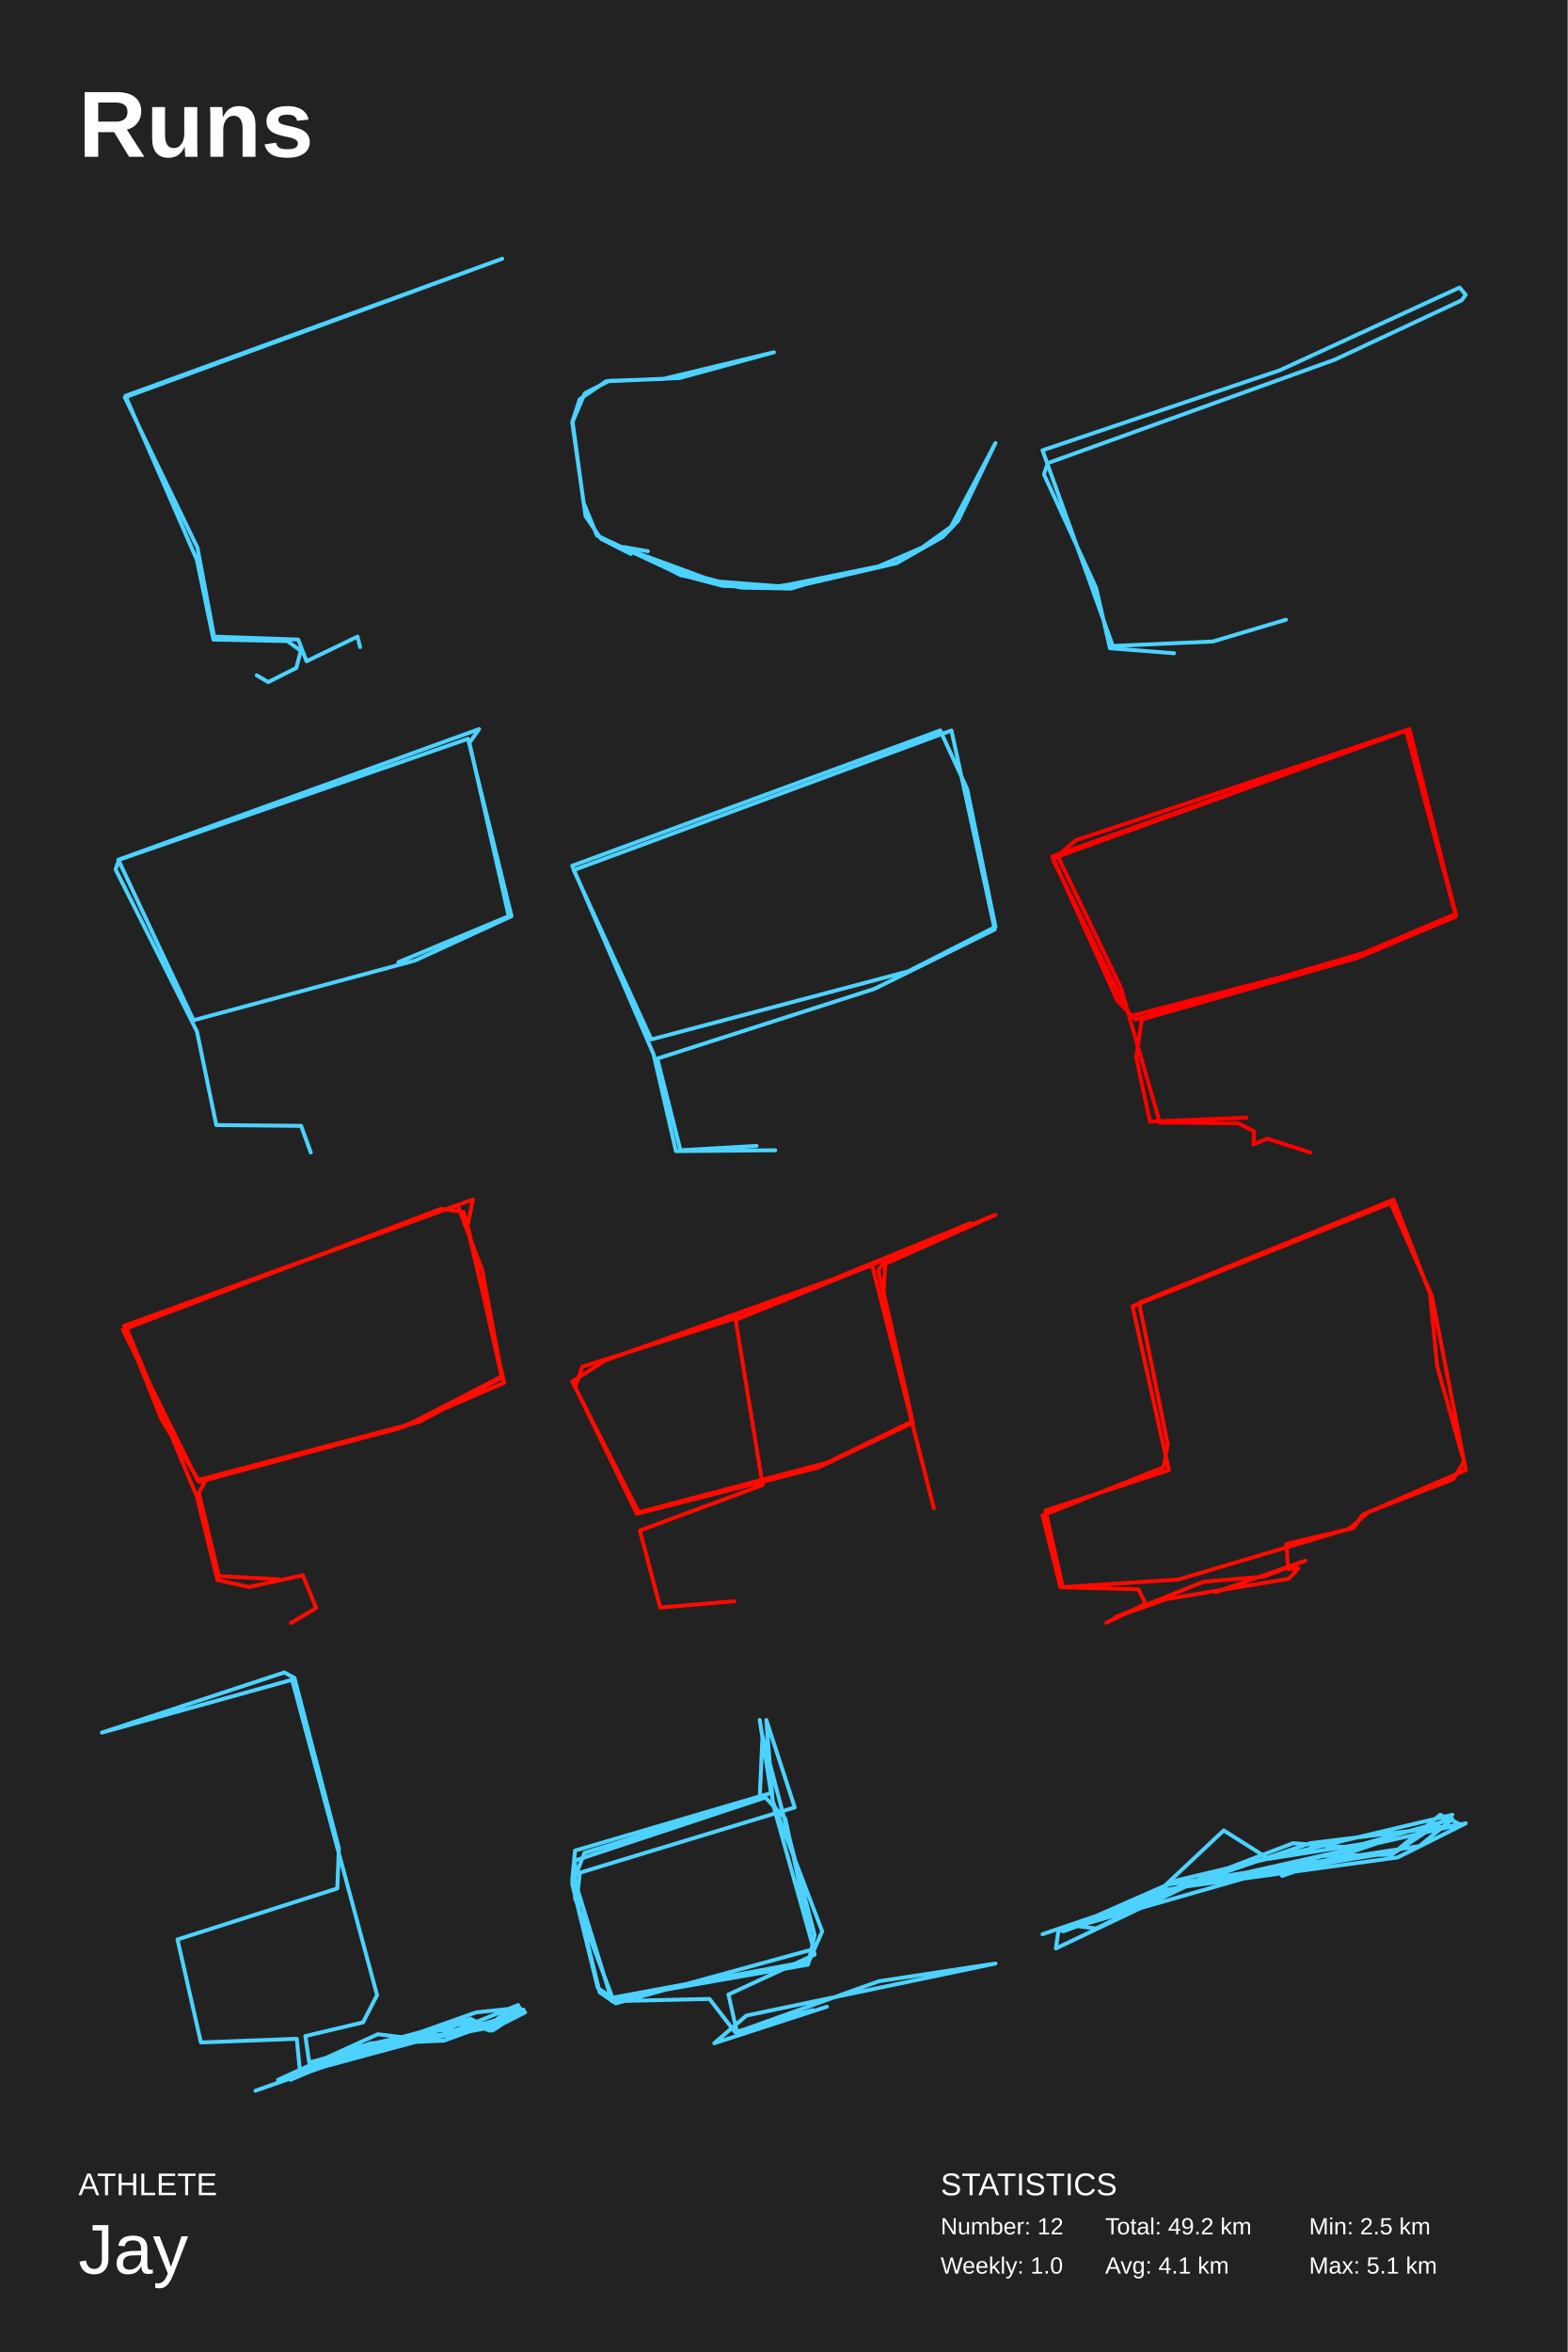
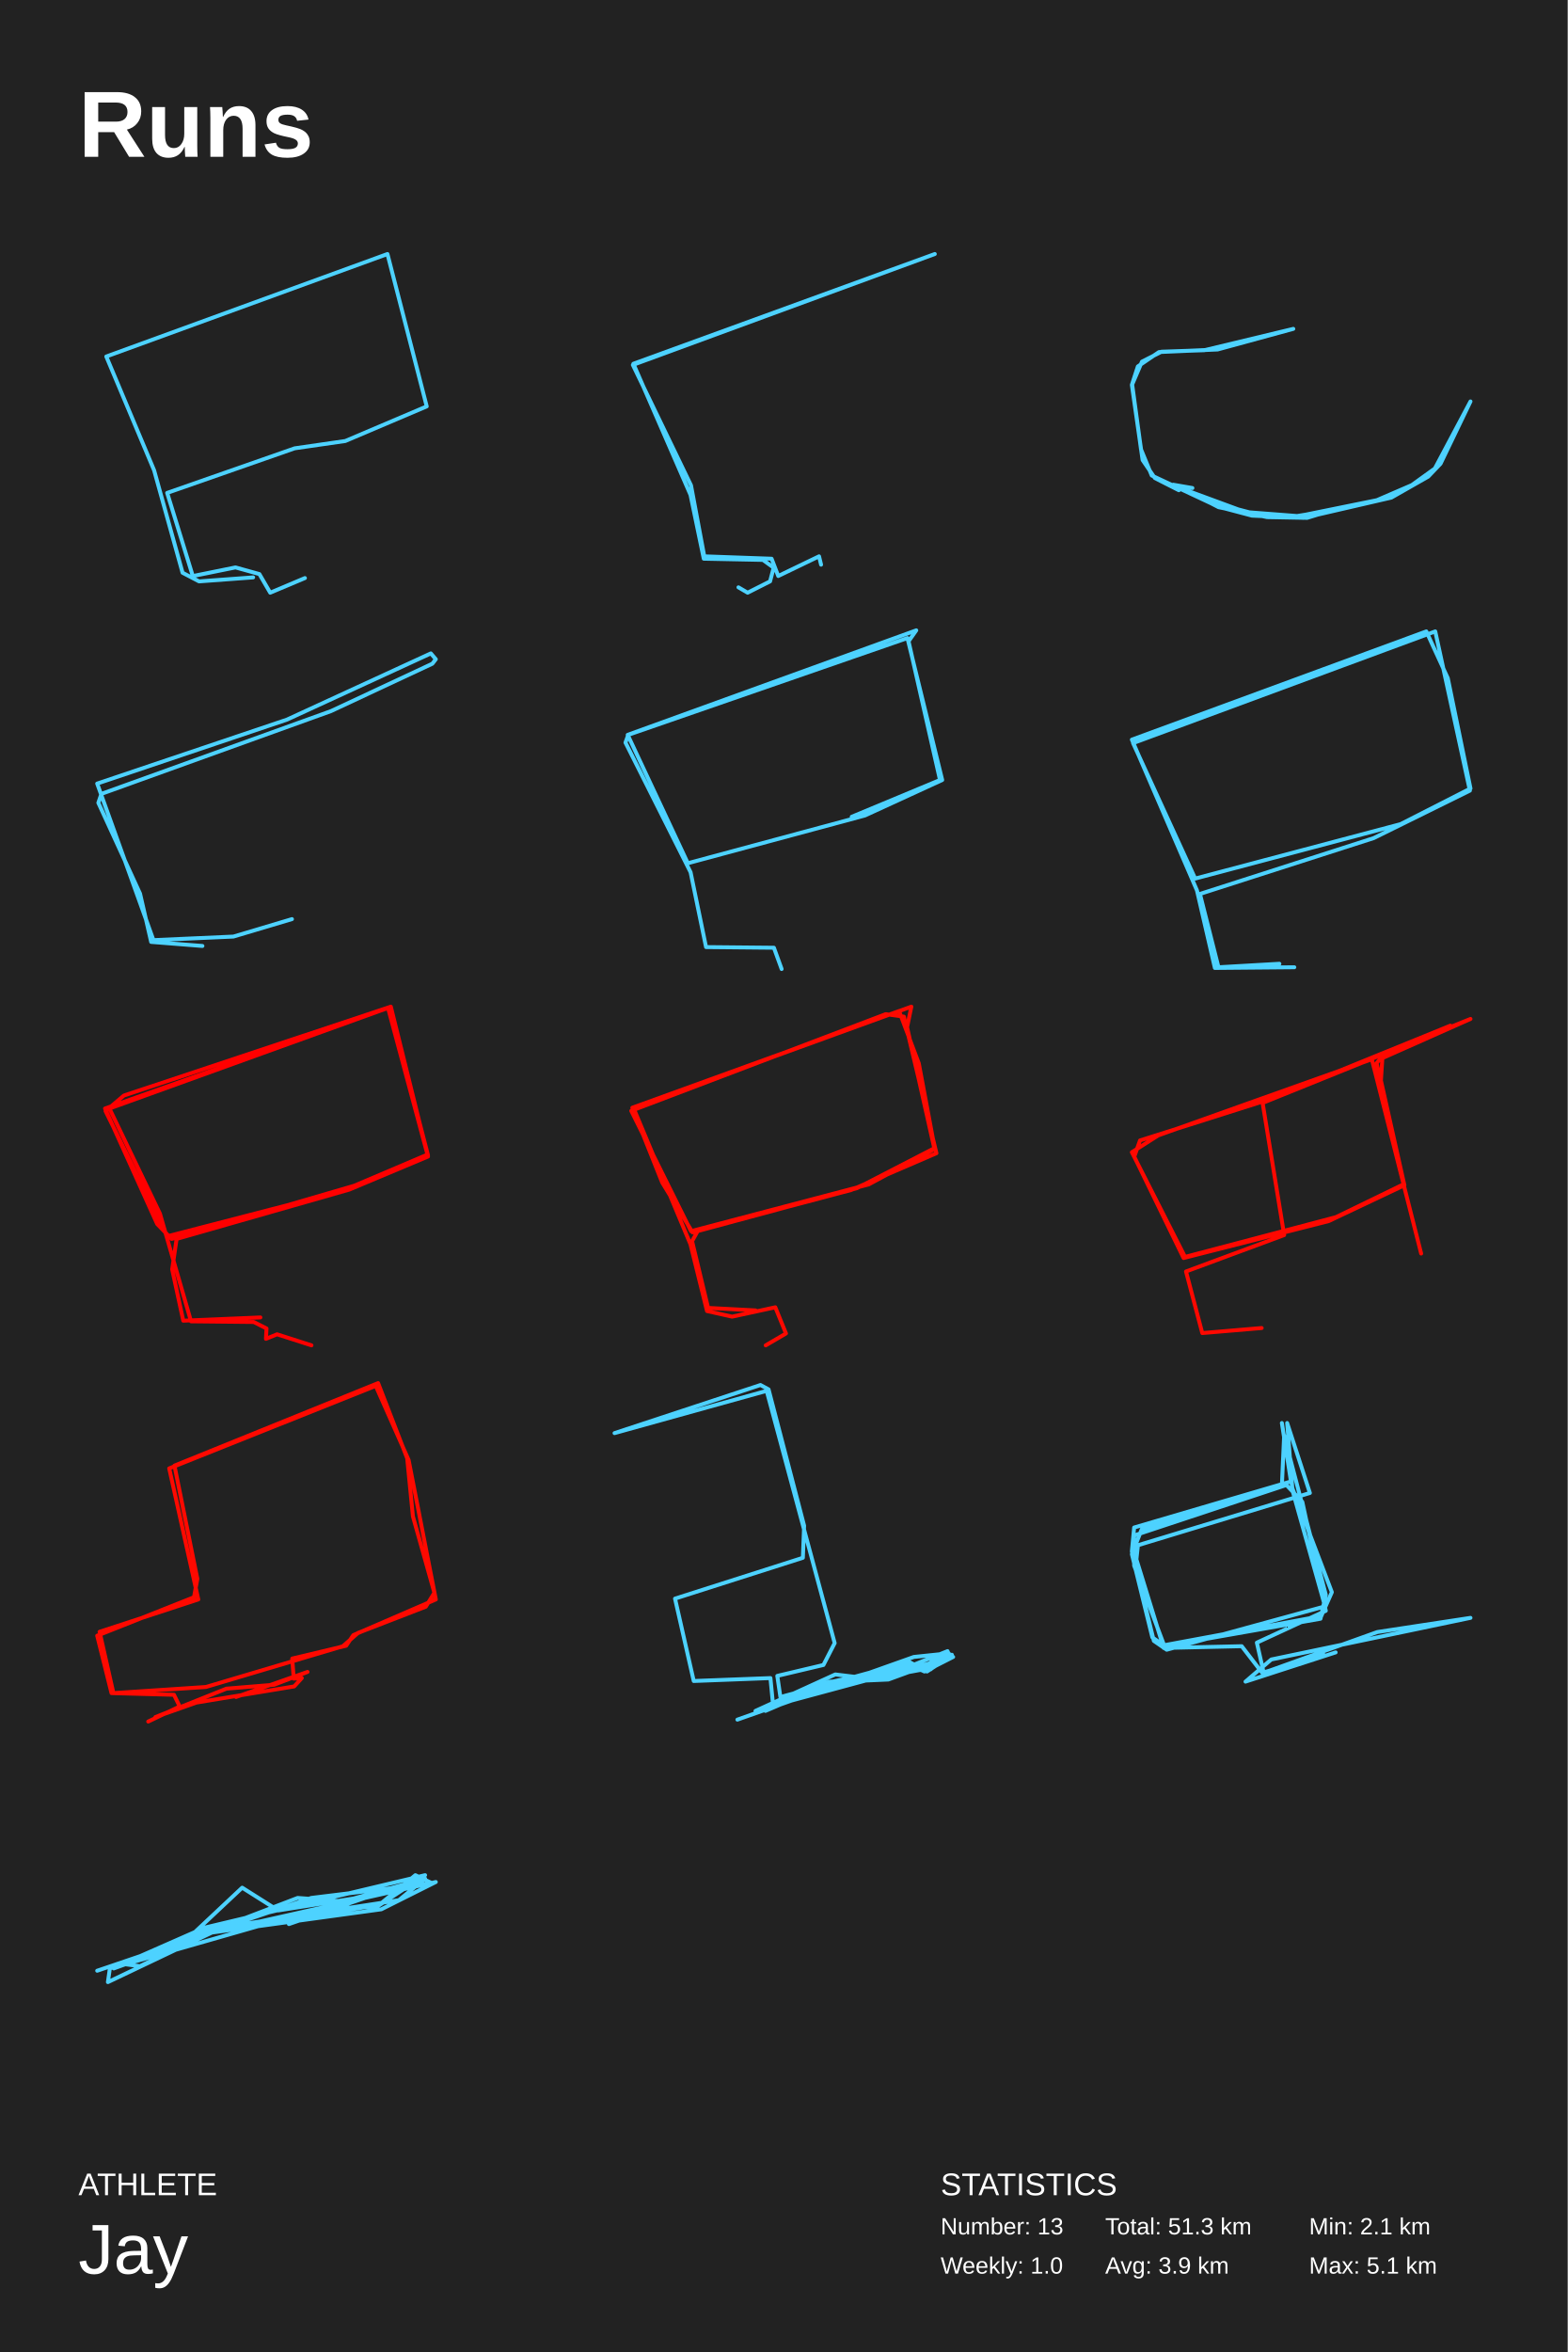
<svg xmlns="http://www.w3.org/2000/svg" baseProfile="full" height="300mm" version="1.1" viewBox="0,0,200,300" width="200mm">
  <defs />
  <rect fill="#222222" height="300" width="200" x="0" y="0" />
  <text fill="#FFFFFF" style="font-size:12px; font-family:Arial; font-weight:bold;" x="10" y="20">Runs</text>
  <text fill="#FFFFFF" style="font-size:4px; font-family:Arial" x="10" y="280">ATHLETE</text>
  <text fill="#FFFFFF" style="font-size:9px; font-family:Arial" x="10" y="290">Jay</text>
  <text fill="#FFFFFF" style="font-size:4px; font-family:Arial" x="120" y="280">STATISTICS</text>
-   <text fill="#FFFFFF" style="font-size:3px; font-family:Arial" x="120" y="285">Number: 12</text>
+   <text fill="#FFFFFF" style="font-size:3px; font-family:Arial" x="120" y="285">Number: 13</text>
  <text fill="#FFFFFF" style="font-size:3px; font-family:Arial" x="120" y="290">Weekly: 1.0</text>
-   <text fill="#FFFFFF" style="font-size:3px; font-family:Arial" x="141" y="285">Total: 49.2 km</text>
-   <text fill="#FFFFFF" style="font-size:3px; font-family:Arial" x="141" y="290">Avg: 4.1 km</text>
-   <text fill="#FFFFFF" style="font-size:3px; font-family:Arial" x="167" y="285">Min: 2.5 km</text>
+   <text fill="#FFFFFF" style="font-size:3px; font-family:Arial" x="141" y="285">Total: 51.3 km</text>
+   <text fill="#FFFFFF" style="font-size:3px; font-family:Arial" x="141" y="290">Avg: 3.9 km</text>
+   <text fill="#FFFFFF" style="font-size:3px; font-family:Arial" x="167" y="285">Min: 2.1 km</text>
  <text fill="#FFFFFF" style="font-size:3px; font-family:Arial" x="167" y="290">Max: 5.1 km</text>
-   <polyline fill="none" points="32.761,86.144 34.225,87.0 37.804,85.194 38.373,83.007 36.665,81.771 27.23,81.581 25.116,71.409 16.006,50.493 64.075,33.0 15.925,50.683 25.197,69.888 27.312,81.201 38.048,81.581 39.105,84.338 45.612,81.201 45.937,82.532" stroke="#4dd2ff" stroke-linecap="round" stroke-linejoin="round" stroke-width="0.5" />
-   <polyline fill="none" points="80.492,70.662 76.67,68.724 74.709,65.845 73.0,53.861 73.955,50.924 77.324,48.633 86.676,48.222 98.743,44.932 84.564,48.339 77.726,48.574 74.609,50.16 73.05,53.803 74.458,64.142 76.168,68.313 86.827,73.306 92.156,74.716 100.402,75.068 114.38,71.837 120.263,68.489 122.223,66.433 127.0,56.505 121.318,67.196 117.648,69.84 112.067,72.248 99.346,74.833 91.553,74.304 81.497,70.604 86.827,73.365 94.57,74.951 100.955,75.068 104.777,73.893 99.346,74.774 91.754,74.187 85.67,72.601 79.587,69.781 82.654,70.31" stroke="#4dd2ff" stroke-linecap="round" stroke-linejoin="round" stroke-width="0.5" />
-   <polyline fill="none" points="149.78,83.322 141.603,82.68 139.834,74.978 133.183,60.5 133.671,59.073 170.281,45.879 186.451,38.318 187.0,37.605 186.207,36.678 163.264,47.234 133.0,57.433 141.969,82.395 154.722,81.824 164.058,79.043" stroke="#4dd2ff" stroke-linecap="round" stroke-linejoin="round" stroke-width="0.5" />
-   <polyline fill="none" points="39.648,147.0 38.416,143.606 27.592,143.503 25.129,131.572 14.745,110.897 15.185,109.663 59.711,94.234 65.255,116.863 52.936,122.52 24.689,130.132 15.097,109.663 61.119,93.0 59.887,94.749 64.903,116.863 50.824,122.726" stroke="#4dd2ff" stroke-linecap="round" stroke-linejoin="round" stroke-width="0.5" />
-   <polyline fill="none" points="98.905,146.717 86.238,146.828 83.381,134.472 73.0,110.427 119.952,93.172 123.381,100.63 127.0,118.219 115.857,123.897 83.095,132.58 73.19,110.983 121.381,93.172 126.905,118.553 111.571,126.123 83.857,135.029 86.81,146.717 96.524,146.161" stroke="#4dd2ff" stroke-linecap="round" stroke-linejoin="round" stroke-width="0.5" />
-   <polyline fill="none" points="167.169,147.0 161.682,145.241 159.911,145.966 160.0,144.31 157.964,143.276 147.964,143.173 143.007,126 134.954,109.242 179.648,93.103 185.754,116.69 172.921,122.173 144.158,129.621 134.334,109.655 137.255,107.173 179.825,93.0 185.666,116.587 173.983,121.552 144.866,130.035 142.565,127.656 134.246,109.242 179.382,93.207 185.754,116.897 173.187,122.173 145.663,130.035 144.955,134.897 146.725,143.069 159.026,142.552" stroke="#ff0000" stroke-linecap="round" stroke-linejoin="round" stroke-width="0.5" />
-   <polyline fill="none" points="37.107,207.0 40.34,205.111 38.639,200.934 31.747,202.426 27.748,201.531 25.111,190.89 16.007,169.111 60.334,153.0 59.653,156.282 63.993,175.575 51.656,181.94 25.451,189 20.602,181.045 15.837,169.111 58.377,153.696 61.525,162.05 64.078,175.674 53.528,181.343 25.196,188.801 15.667,169.608 56.25,154.193 59.143,154.591 64.333,176.371 50.72,182.238 26.302,188.702 25.366,190.393 27.919,201.033 35.491,201.431" stroke="#ff0b00" stroke-linecap="round" stroke-linejoin="round" stroke-width="0.5" />
-   <polyline fill="none" points="93.699,204.239 84.228,205.042 81.631,195.222 97.289,189.419 93.851,168.35 127.0,154.958 112.946,161.207 112.717,164.778 116.46,181.473 104.392,187.187 81.249,193.079 73.382,176.92 74.298,174.331 94.844,167.814 123.792,156.029 113.405,160.314 112.03,162.011 116.383,181.295 105.537,186.562 81.478,192.901 73.0,176.206 77.201,173.528 111.266,161.386 119.133,192.365" stroke="#ff0a00" stroke-linecap="round" stroke-linejoin="round" stroke-width="0.5" />
-   <polyline fill="none" points="141.138,206.981 146.158,204.581 145.245,202.714 135.282,202.447 133.0,193.291 148.439,187.157 148.972,184.223 145.321,166.176 177.797,153.019 182.437,165.021 183.349,174.266 186.772,186.446 185.403,188.668 174.603,192.846 172.169,194.98 150.341,201.47 135.586,202.447 133.38,192.669 149.124,187.512 144.485,166.621 177.417,153.463 182.665,165.287 187.0,187.512 173.842,193.202 172.701,194.891 164.107,196.936 164.335,200.136 165.628,200.047 164.411,201.381 148.82,203.959 142.279,206.27 153.611,201.736 161.217,201.114 166.541,199.069 155.132,203.07" stroke="#ff0a00" stroke-linecap="round" stroke-linejoin="round" stroke-width="0.5" />
-   <polyline fill="none" points="38.26,264.12 37.862,260.052 25.63,260.517 22.646,247.382 43.033,240.872 43.232,235.758 37.564,214.02 36.271,213.323 13.0,220.995 37.265,214.253 48.105,254.472 46.315,257.959 38.956,259.703 39.453,263.074 59.442,257.611 62.425,259.006 67.0,256.681 37.265,264.701 47.21,260.633 55.166,260.168 66.105,255.751 62.923,258.541 45.221,261.795 37.066,265.282 44.028,261.447 59.74,257.959 61.829,258.773 64.812,256.448 66.801,256.332 63.619,258.192 47.11,261.563 32.591,266.677 60.735,256.681 66.304,256.1 63.42,258.308 45.42,261.33 35.475,265.282 48.204,259.47 52.978,260.052 60.039,257.494 62.823,259.006 66.204,256.797 56.657,260.284 51.387,260.517 54.47,259.006 61.729,258.773 66.204,255.983 63.42,258.657" stroke="#4dd2ff" stroke-linecap="round" stroke-linejoin="round" stroke-width="0.5" />
-   <polyline fill="none" points="103.685,256.38 93.779,259.204 90.517,254.968 78.074,255.25 73.725,241.13 73.966,238.871 101.389,230.539 97.765,219.384 98.611,230.116 103.805,248.614 78.557,255.533 76.503,254.121 73.0,239.859 73.362,236.046 98.369,228.704 96.919,219.384 98.611,229.833 104.893,246.354 103.201,250.167 78.074,254.827 76.262,253.556 73.0,240.283 74.57,236.329 96.919,229.41 97.282,221.361 103.926,246.778 103.081,250.59 78.195,254.968 73.362,242.118 73.362,237.317 97.644,229.269 100.181,231.951 103.926,249.32 92.933,254.403 94.02,259.204 112.141,252.708 127.0,250.449 95.228,257.086 91.121,260.616 105.497,255.956" stroke="#4dd2ff" stroke-linecap="round" stroke-linejoin="round" stroke-width="0.5" />
-   <polyline fill="none" points="133.0,246.711 167.138,235.103 186.379,232.745 183.741,231.476 178.0,236.191 148.517,241.088 135.017,246.348 134.707,248.524 151.466,240.544 187.0,232.564 178.31,236.917 150.534,240.726 139.828,245.985 137.034,245.623 150.224,239.819 185.293,231.476 177.534,236.554 168.69,236.735 137.034,245.804 164.966,235.103 172.259,235.647 185.293,232.02 181.103,235.466 149.138,240.363 135.638,246.348 146.655,242.358 156.121,233.471 161.862,237.098 176.759,234.74 163.569,239.275" stroke="#4dd2ff" stroke-linecap="round" stroke-linejoin="round" stroke-width="0.5" />
+   <polyline fill="none" points="32.294,73.648 25.396,74.157 23.29,73.054 19.659,59.984 13.56,45.471 49.43,32.4 54.44,51.836 44.057,56.249 37.594,57.183 21.329,62.869 24.597,73.478 30.043,72.375 33.092,73.224 34.472,75.6 38.901,73.733" stroke="#4dd2ff" stroke-linecap="round" stroke-linejoin="round" stroke-width="0.5" />
+   <polyline fill="none" points="94.209,74.916 95.38,75.6 98.243,74.155 98.699,72.406 97.332,71.417 89.784,71.265 88.093,63.127 80.805,46.395 119.26,32.4 80.74,46.547 88.158,61.91 89.849,70.961 98.438,71.265 99.284,73.47 104.49,70.961 104.75,72.025" stroke="#4dd2ff" stroke-linecap="round" stroke-linejoin="round" stroke-width="0.5" />
+   <polyline fill="none" points="150.393,62.53 147.336,60.979 145.768,58.676 144.4,49.089 145.164,46.739 147.859,44.906 155.341,44.577 164.994,41.946 153.651,44.671 148.181,44.859 145.687,46.128 144.44,49.042 145.566,57.313 146.934,60.65 155.461,64.645 159.725,65.772 166.322,66.054 177.504,63.47 182.21,60.791 183.779,59.146 187.6,51.204 183.055,59.757 180.118,61.872 175.654,63.799 165.477,65.866 159.242,65.444 151.198,62.483 155.461,64.692 161.656,65.96 166.764,66.054 169.821,65.115 165.477,65.819 159.403,65.35 154.536,64.081 149.669,61.825 152.123,62.248" stroke="#4dd2ff" stroke-linecap="round" stroke-linejoin="round" stroke-width="0.5" />
+   <polyline fill="none" points="25.824,120.658 19.283,120.144 17.867,113.982 12.546,102.4 12.937,101.259 42.225,90.703 55.161,84.655 55.6,84.084 54.965,83.342 36.612,91.787 12.4,99.946 19.576,119.916 29.778,119.46 37.246,117.234" stroke="#4dd2ff" stroke-linecap="round" stroke-linejoin="round" stroke-width="0.5" />
+   <polyline fill="none" points="99.718,123.6 98.733,120.885 90.074,120.802 88.103,111.257 79.796,94.718 80.148,93.731 115.769,81.387 120.204,99.491 110.348,104.016 87.751,110.105 80.078,93.731 116.895,80.4 115.91,81.799 119.922,99.491 108.659,104.181" stroke="#4dd2ff" stroke-linecap="round" stroke-linejoin="round" stroke-width="0.5" />
+   <polyline fill="none" points="165.124,123.374 154.99,123.463 152.705,113.578 144.4,94.341 181.962,80.537 184.705,86.504 187.6,100.575 178.686,105.117 152.476,112.064 144.552,94.787 183.105,80.537 187.524,100.843 175.257,106.898 153.086,114.023 155.448,123.374 163.219,122.928" stroke="#4dd2ff" stroke-linecap="round" stroke-linejoin="round" stroke-width="0.5" />
+   <polyline fill="none" points="39.735,171.6 35.345,170.193 33.929,170.772 34.0,169.448 32.372,168.621 24.371,168.538 20.406,154.8 13.963,141.393 49.718,128.483 54.603,147.352 44.337,151.738 21.326,157.697 13.467,141.724 15.804,139.738 49.86,128.4 54.533,147.269 45.187,151.242 21.893,158.028 20.052,156.124 13.397,141.393 49.506,128.566 54.603,147.518 44.55,151.738 22.53,158.028 21.964,161.917 23.38,168.455 33.221,168.041" stroke="#ff0000" stroke-linecap="round" stroke-linejoin="round" stroke-width="0.5" />
+   <polyline fill="none" points="97.686,171.6 100.272,170.088 98.911,166.747 93.398,167.94 90.199,167.224 88.089,158.712 80.806,141.289 116.267,128.4 115.723,131.025 119.194,146.46 109.325,151.552 88.361,157.2 84.481,150.836 80.67,141.289 114.702,128.957 117.22,135.64 119.262,146.54 110.822,151.074 88.157,157.041 80.534,141.686 113,129.355 115.314,129.673 119.466,147.096 108.576,151.79 89.042,156.962 88.293,158.314 90.335,166.827 96.393,167.145" stroke="#ff0900" stroke-linecap="round" stroke-linejoin="round" stroke-width="0.5" />
+   <polyline fill="none" points="160.959,169.391 153.382,170.034 151.305,162.178 163.831,157.535 161.081,140.68 187.6,129.966 176.357,134.966 176.174,137.823 179.168,151.179 169.513,155.75 150.999,160.464 144.706,147.536 145.439,145.465 161.876,140.251 185.034,130.823 176.724,134.252 175.624,135.609 179.107,151.036 170.43,155.25 151.182,160.321 144.4,146.965 147.761,144.822 175.013,135.109 181.306,159.892" stroke="#ff0800" stroke-linecap="round" stroke-linejoin="round" stroke-width="0.5" />
+   <polyline fill="none" points="18.91,219.585 22.926,217.665 22.196,216.171 14.225,215.958 12.4,208.633 24.752,203.726 25.177,201.379 22.257,186.941 48.238,176.415 51.949,186.016 52.679,193.413 55.417,203.157 54.322,204.935 45.682,208.277 43.735,209.984 26.273,215.176 14.469,215.958 12.704,208.135 25.299,204.01 21.588,187.297 47.934,176.771 52.132,186.23 55.6,204.01 45.074,208.562 44.161,209.913 37.286,211.549 37.468,214.109 38.503,214.038 37.529,215.105 25.056,217.167 19.823,219.016 28.889,215.389 34.974,214.891 39.233,213.255 30.106,216.456" stroke="#ff0900" stroke-linecap="round" stroke-linejoin="round" stroke-width="0.5" />
+   <polyline fill="none" points="98.608,217.296 98.29,214.041 88.504,214.413 86.117,203.905 102.427,198.698 102.586,194.606 98.051,177.216 97.017,176.658 78.4,182.796 97.812,177.402 106.484,209.578 105.052,212.368 99.165,213.762 99.562,216.459 115.554,212.089 117.94,213.204 121.6,211.345 97.812,217.761 105.768,214.506 112.133,214.134 120.884,210.601 118.338,212.832 104.177,215.436 97.653,218.226 103.222,215.157 115.792,212.368 117.463,213.018 119.85,211.159 121.441,211.066 118.895,212.553 105.688,215.25 94.073,219.342 116.588,211.345 121.043,210.88 118.736,212.646 104.336,215.064 96.38,218.226 106.564,213.576 110.382,214.041 116.031,211.996 118.259,213.204 120.964,211.438 113.326,214.227 109.109,214.413 111.576,213.204 117.383,213.018 120.964,210.787 118.736,212.925" stroke="#4dd2ff" stroke-linecap="round" stroke-linejoin="round" stroke-width="0.5" />
+   <polyline fill="none" points="168.948,211.104 161.023,213.363 158.413,209.974 148.459,210.2 144.98,198.904 145.173,197.096 167.111,190.432 164.212,181.507 164.889,190.093 169.044,204.891 148.846,210.426 147.203,209.296 144.4,197.887 144.69,194.837 164.695,188.963 163.536,181.507 164.889,189.867 169.914,203.083 168.561,206.133 148.459,209.861 147.009,208.845 144.4,198.226 145.656,195.063 163.536,189.528 163.826,183.089 169.141,203.422 168.464,206.472 148.556,209.974 144.69,199.695 144.69,195.854 164.115,189.415 166.145,191.561 169.141,205.456 160.346,209.522 161.216,213.363 175.713,208.167 187.6,206.359 162.183,211.669 158.897,214.493 170.397,210.765" stroke="#4dd2ff" stroke-linecap="round" stroke-linejoin="round" stroke-width="0.5" />
+   <polyline fill="none" points="12.4,251.369 39.71,242.082 55.103,240.196 52.993,239.18 48.4,242.953 24.814,246.871 14.014,251.078 13.766,252.82 27.172,246.435 55.6,240.051 48.648,243.533 26.428,246.58 17.862,250.788 15.628,250.498 26.179,245.855 54.234,239.18 48.028,243.243 40.952,243.388 15.628,250.643 37.972,242.082 43.807,242.518 54.234,239.616 50.883,242.373 25.31,246.29 14.51,251.078 23.324,247.886 30.897,240.776 35.49,243.678 47.407,241.792 36.855,245.42" stroke="#4dd2ff" stroke-linecap="round" stroke-linejoin="round" stroke-width="0.5" />
</svg>
